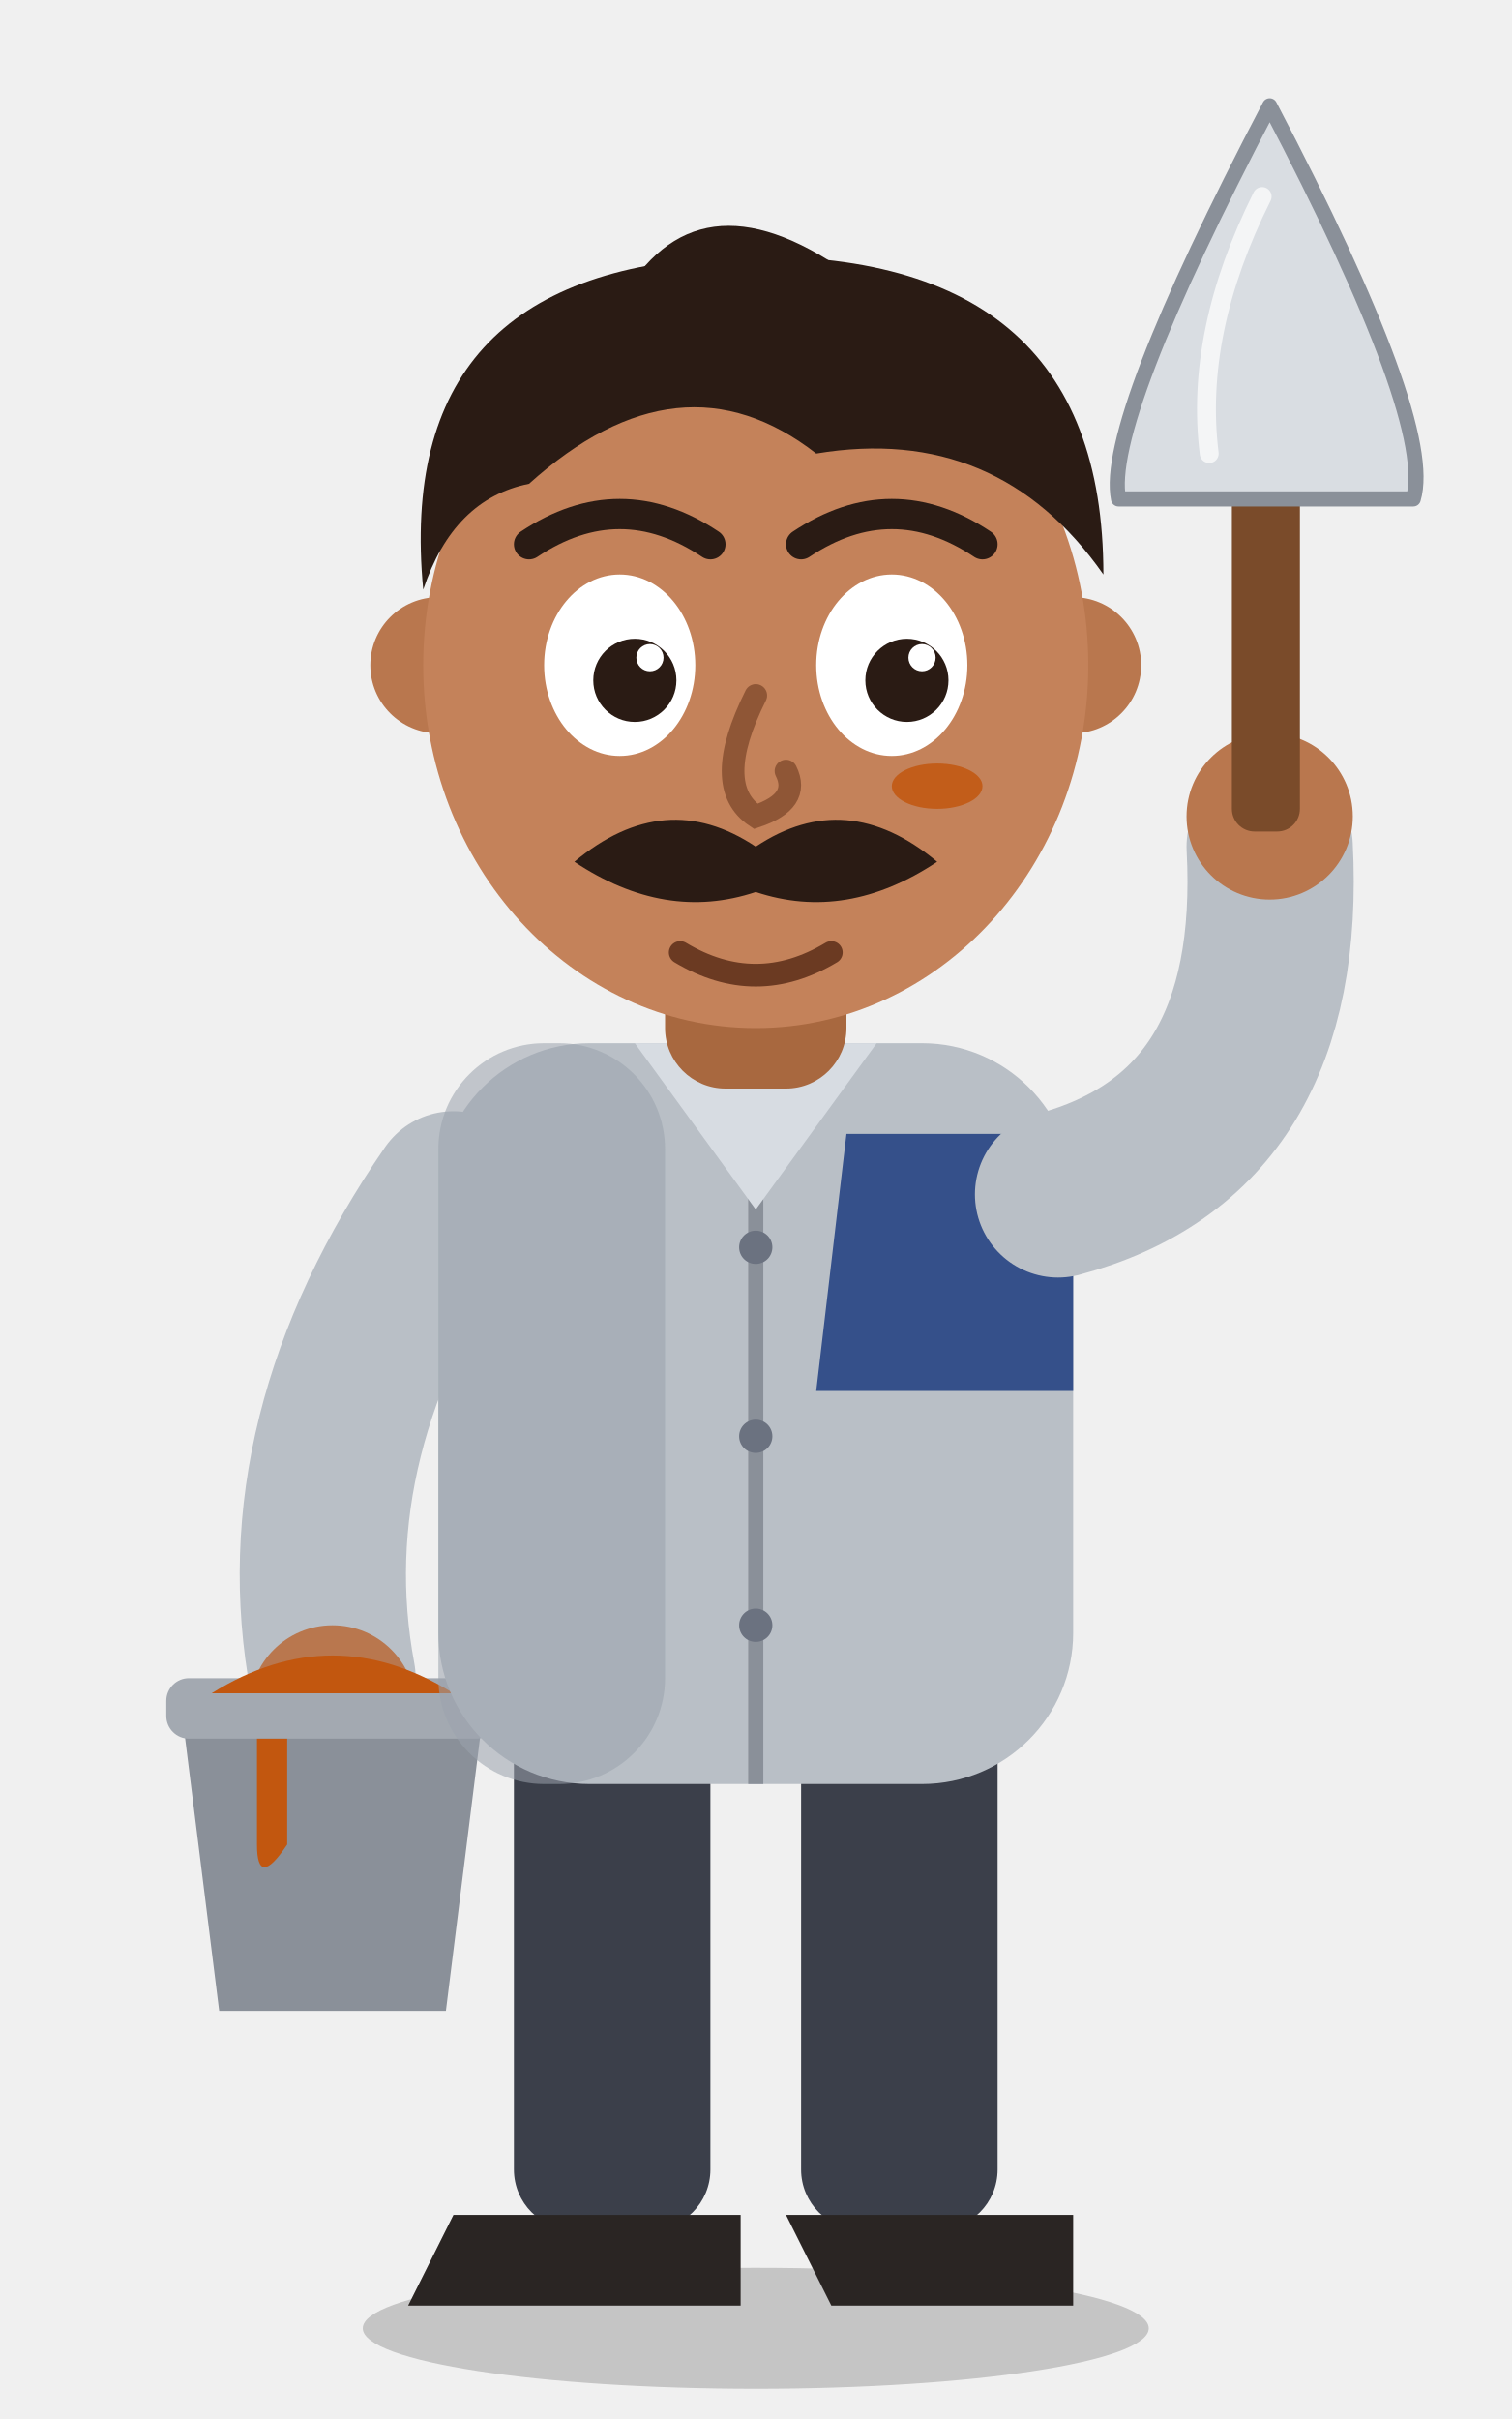
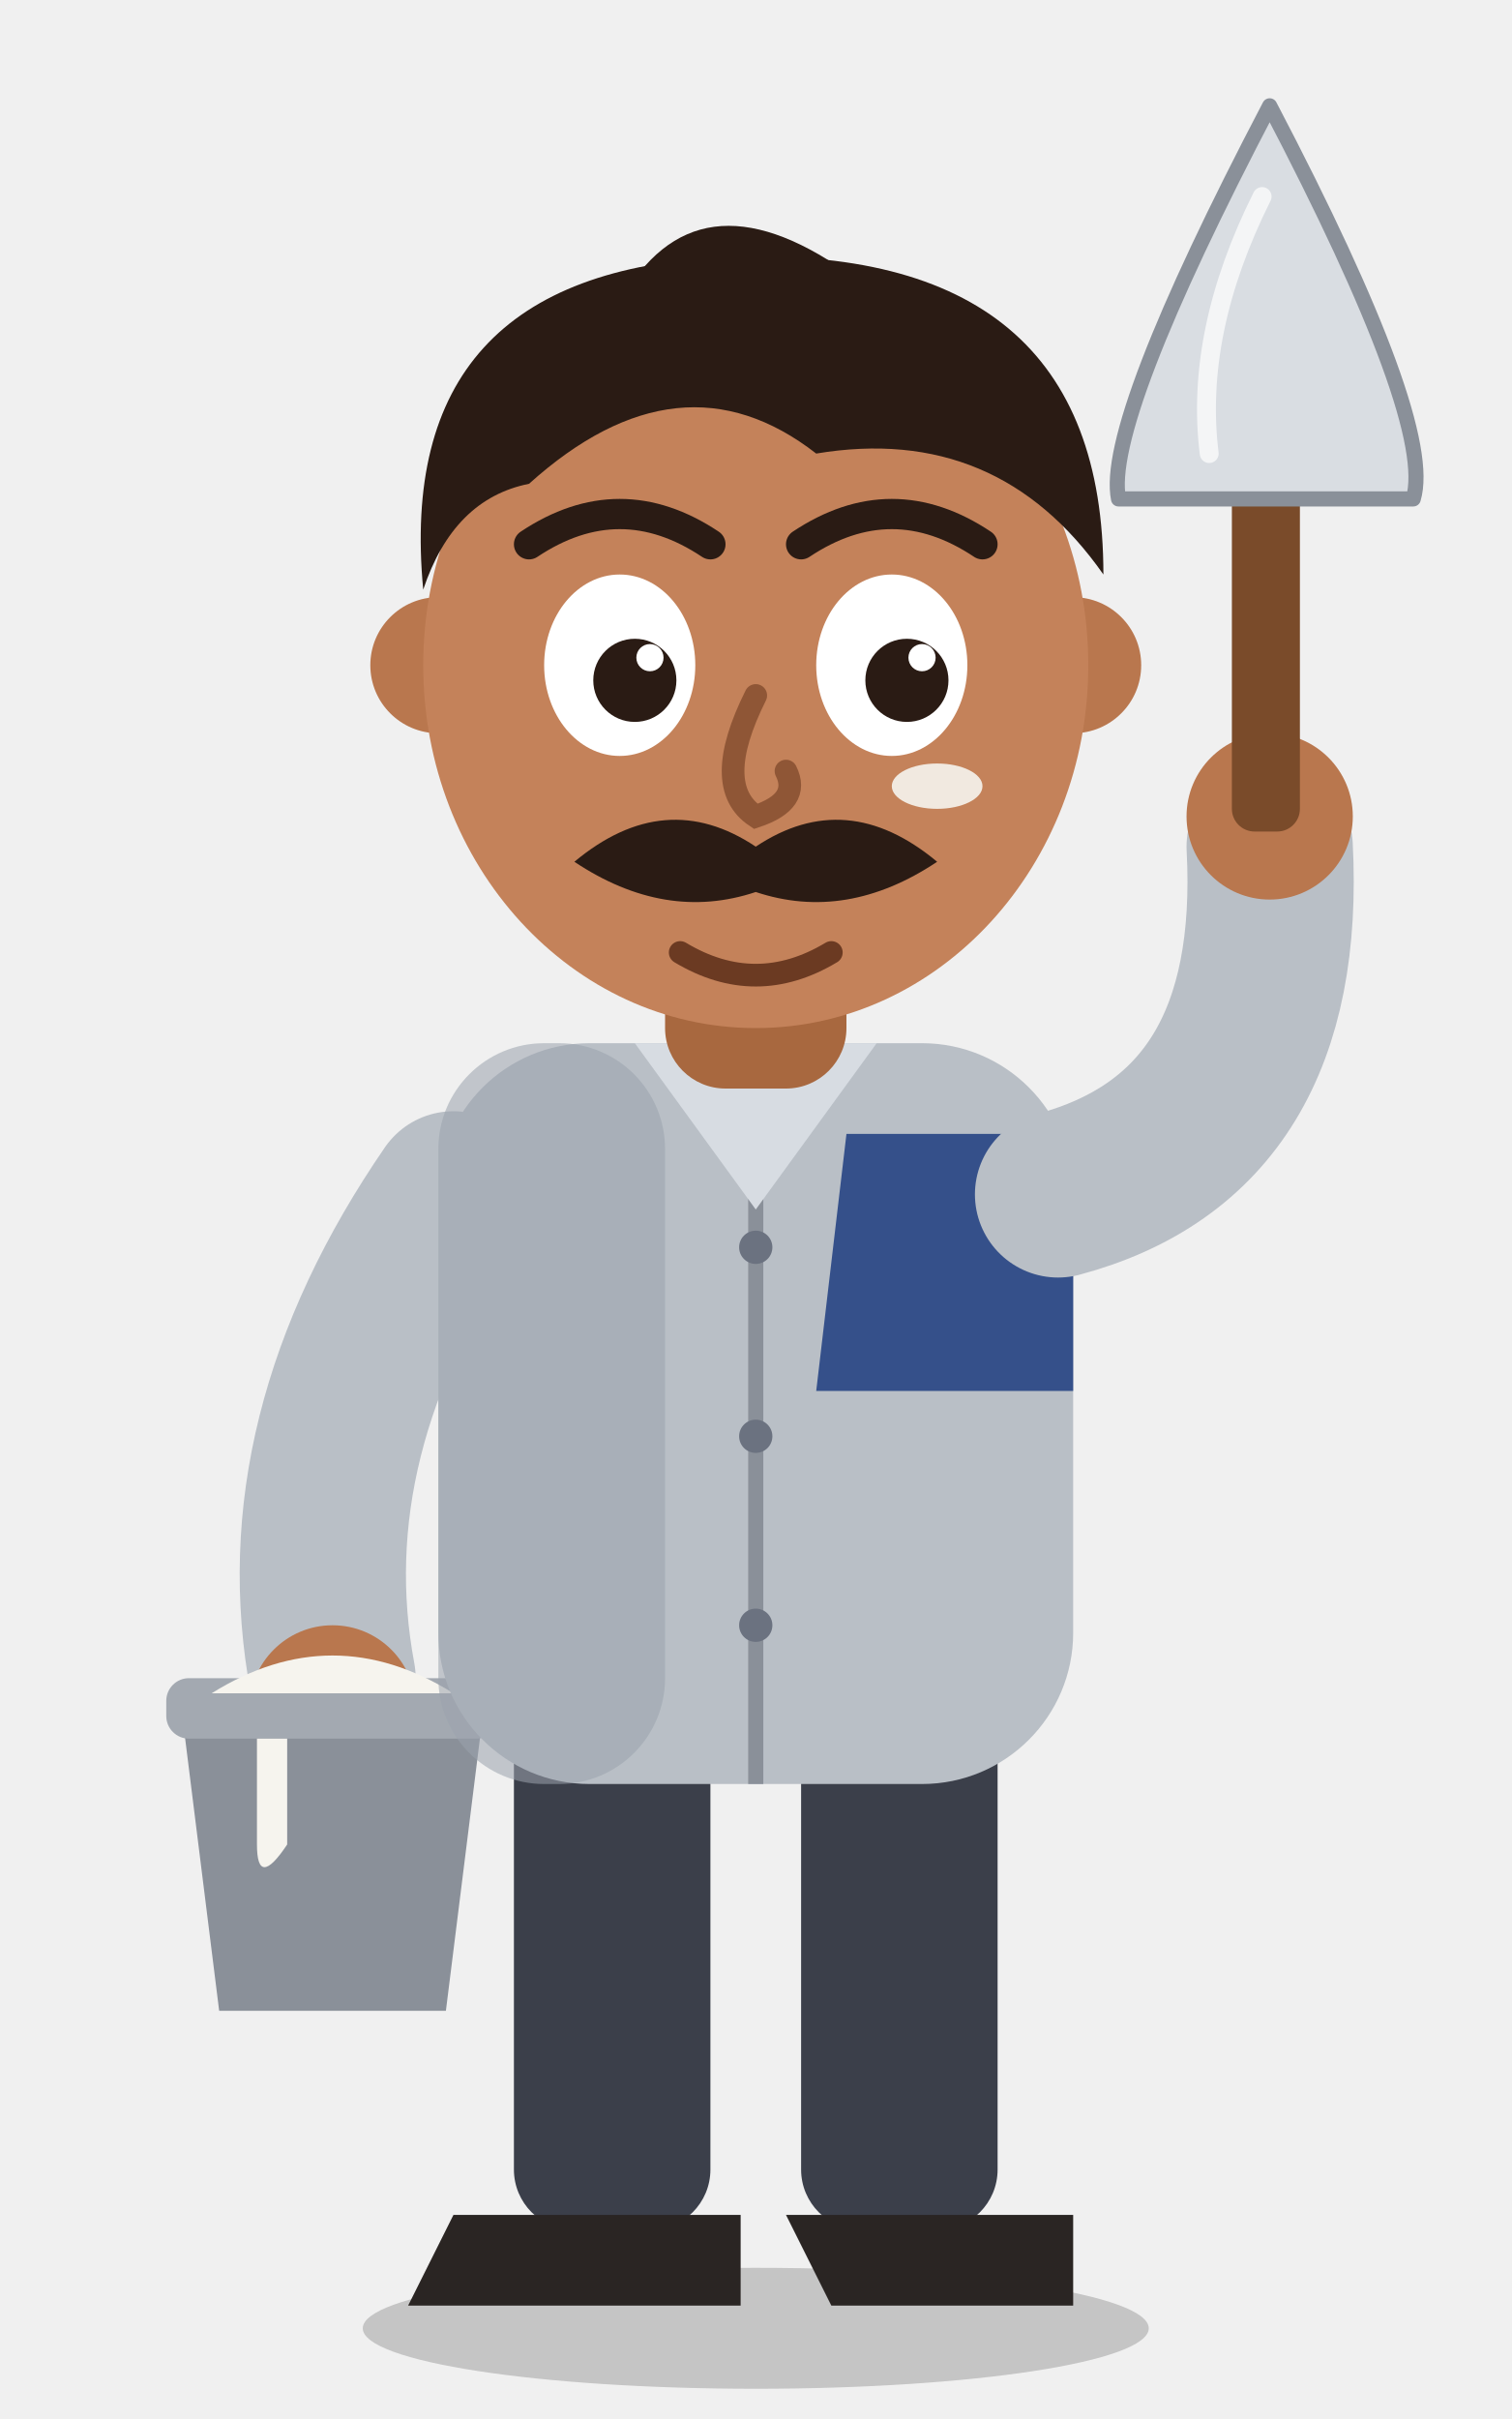
<svg xmlns="http://www.w3.org/2000/svg" viewBox="0 0 200 320" width="200" height="320" role="img" aria-label="Mistri, a cartoon mason with a trowel and a bucket of grout">
  <ellipse cx="100" cy="308" rx="52" ry="8" fill="#000" opacity=".18" />
  <rect x="68" y="225" width="26" height="70" rx="8" fill="#3b3f4a" />
  <rect x="106" y="225" width="26" height="70" rx="8" fill="#3b3f4a" />
  <path d="M60 293 h38 v12 h-44 z" fill="#2a2523" />
  <path d="M102 293 h38 v12 h-32 z" fill="#2a2523" transform="translate(2 0)" />
  <path d="M60 158 Q38 190 44 222" stroke="#b9bfc6" stroke-width="22" stroke-linecap="round" fill="none" />
  <circle cx="44" cy="226" r="11" fill="#b9774e" />
  <path d="M24 226 h40 l-5 40 h-30 z" fill="#8a9099" />
  <rect x="22" y="222" width="44" height="8" rx="3" fill="#a3a9b1" />
-   <path d="M28 224 q16 -10 32 0" fill="#c2570f" />
-   <path d="M34 230 v14 q0 6 4 0 v-14 z" fill="#c2570f" />
+   <path d="M28 224 q16 -10 32 0" fill="#f6f4ee" />
+   <path d="M34 230 v14 q0 6 4 0 v-14 z" fill="#f6f4ee" />
  <rect x="58" y="138" width="84" height="98" rx="20" fill="#b9bfc6" />
  <rect x="58" y="138" width="30" height="98" rx="14" fill="#9aa3ad" opacity=".55" />
  <path d="M112 150 h30 v34 h-34 z" fill="#35508a" />
  <path d="M100 138 v98" stroke="#8a9099" stroke-width="2" />
  <circle cx="100" cy="165" r="2.2" fill="#6b7280" />
  <circle cx="100" cy="190" r="2.2" fill="#6b7280" />
  <circle cx="100" cy="215" r="2.2" fill="#6b7280" />
  <path d="M84 138 l16 22 l16 -22 z" fill="#d7dce2" />
  <path d="M140 158 Q170 150 168 112" stroke="#b9bfc6" stroke-width="22" stroke-linecap="round" fill="none" />
  <circle cx="168" cy="108" r="11" fill="#b9774e" />
  <rect x="163" y="64" width="9" height="46" rx="3" fill="#7a4b2a" />
  <path d="M148 66 L187 66 Q190 56 168 14 Q146 56 148 66 Z" fill="#d9dde2" stroke="#8a9099" stroke-width="2" stroke-linejoin="round" />
  <path d="M160 60 Q158 44 167 26" stroke="#fff" stroke-width="2.5" stroke-linecap="round" fill="none" opacity=".7" />
  <rect x="88" y="118" width="24" height="26" rx="8" fill="#a8683f" />
  <circle cx="58" cy="88" r="9" fill="#b9774e" />
  <circle cx="142" cy="88" r="9" fill="#b9774e" />
  <ellipse cx="100" cy="88" rx="44" ry="48" fill="#c4825a" />
  <path d="M56 78 Q52 36 96 34 Q146 32 146 76 Q132 56 108 60 Q90 46 70 64 Q60 66 56 78 Z" fill="#2a1b14" />
  <path d="M82 40 Q92 22 112 36 Q100 34 92 44 Z" fill="#2a1b14" />
  <ellipse cx="82" cy="88" rx="10" ry="12" fill="#fff" />
  <ellipse cx="118" cy="88" rx="10" ry="12" fill="#fff" />
  <circle cx="84" cy="90" r="5.5" fill="#2a1b14" />
  <circle cx="120" cy="90" r="5.5" fill="#2a1b14" />
  <circle cx="86" cy="87" r="1.8" fill="#fff" />
  <circle cx="122" cy="87" r="1.8" fill="#fff" />
  <path d="M70 72 Q82 64 94 72" stroke="#2a1b14" stroke-width="4" stroke-linecap="round" fill="none" />
  <path d="M106 72 Q118 64 130 72" stroke="#2a1b14" stroke-width="4" stroke-linecap="round" fill="none" />
  <path d="M100 92 q-6 12 0 16 q6 -2 4 -6" stroke="#8f5636" stroke-width="3" stroke-linecap="round" fill="none" />
  <path d="M76 114 Q88 104 100 112 Q112 104 124 114 Q112 122 100 118 Q88 122 76 114 Z" fill="#2a1b14" />
  <path d="M90 126 Q100 132 110 126" stroke="#6b3a22" stroke-width="3" stroke-linecap="round" fill="none" />
-   <ellipse cx="124" cy="104" rx="6" ry="3" fill="#c2570f" opacity=".85" />
+   <ellipse cx="124" cy="104" rx="6" ry="3" fill="#f6f4ee" opacity=".9" />
</svg>
